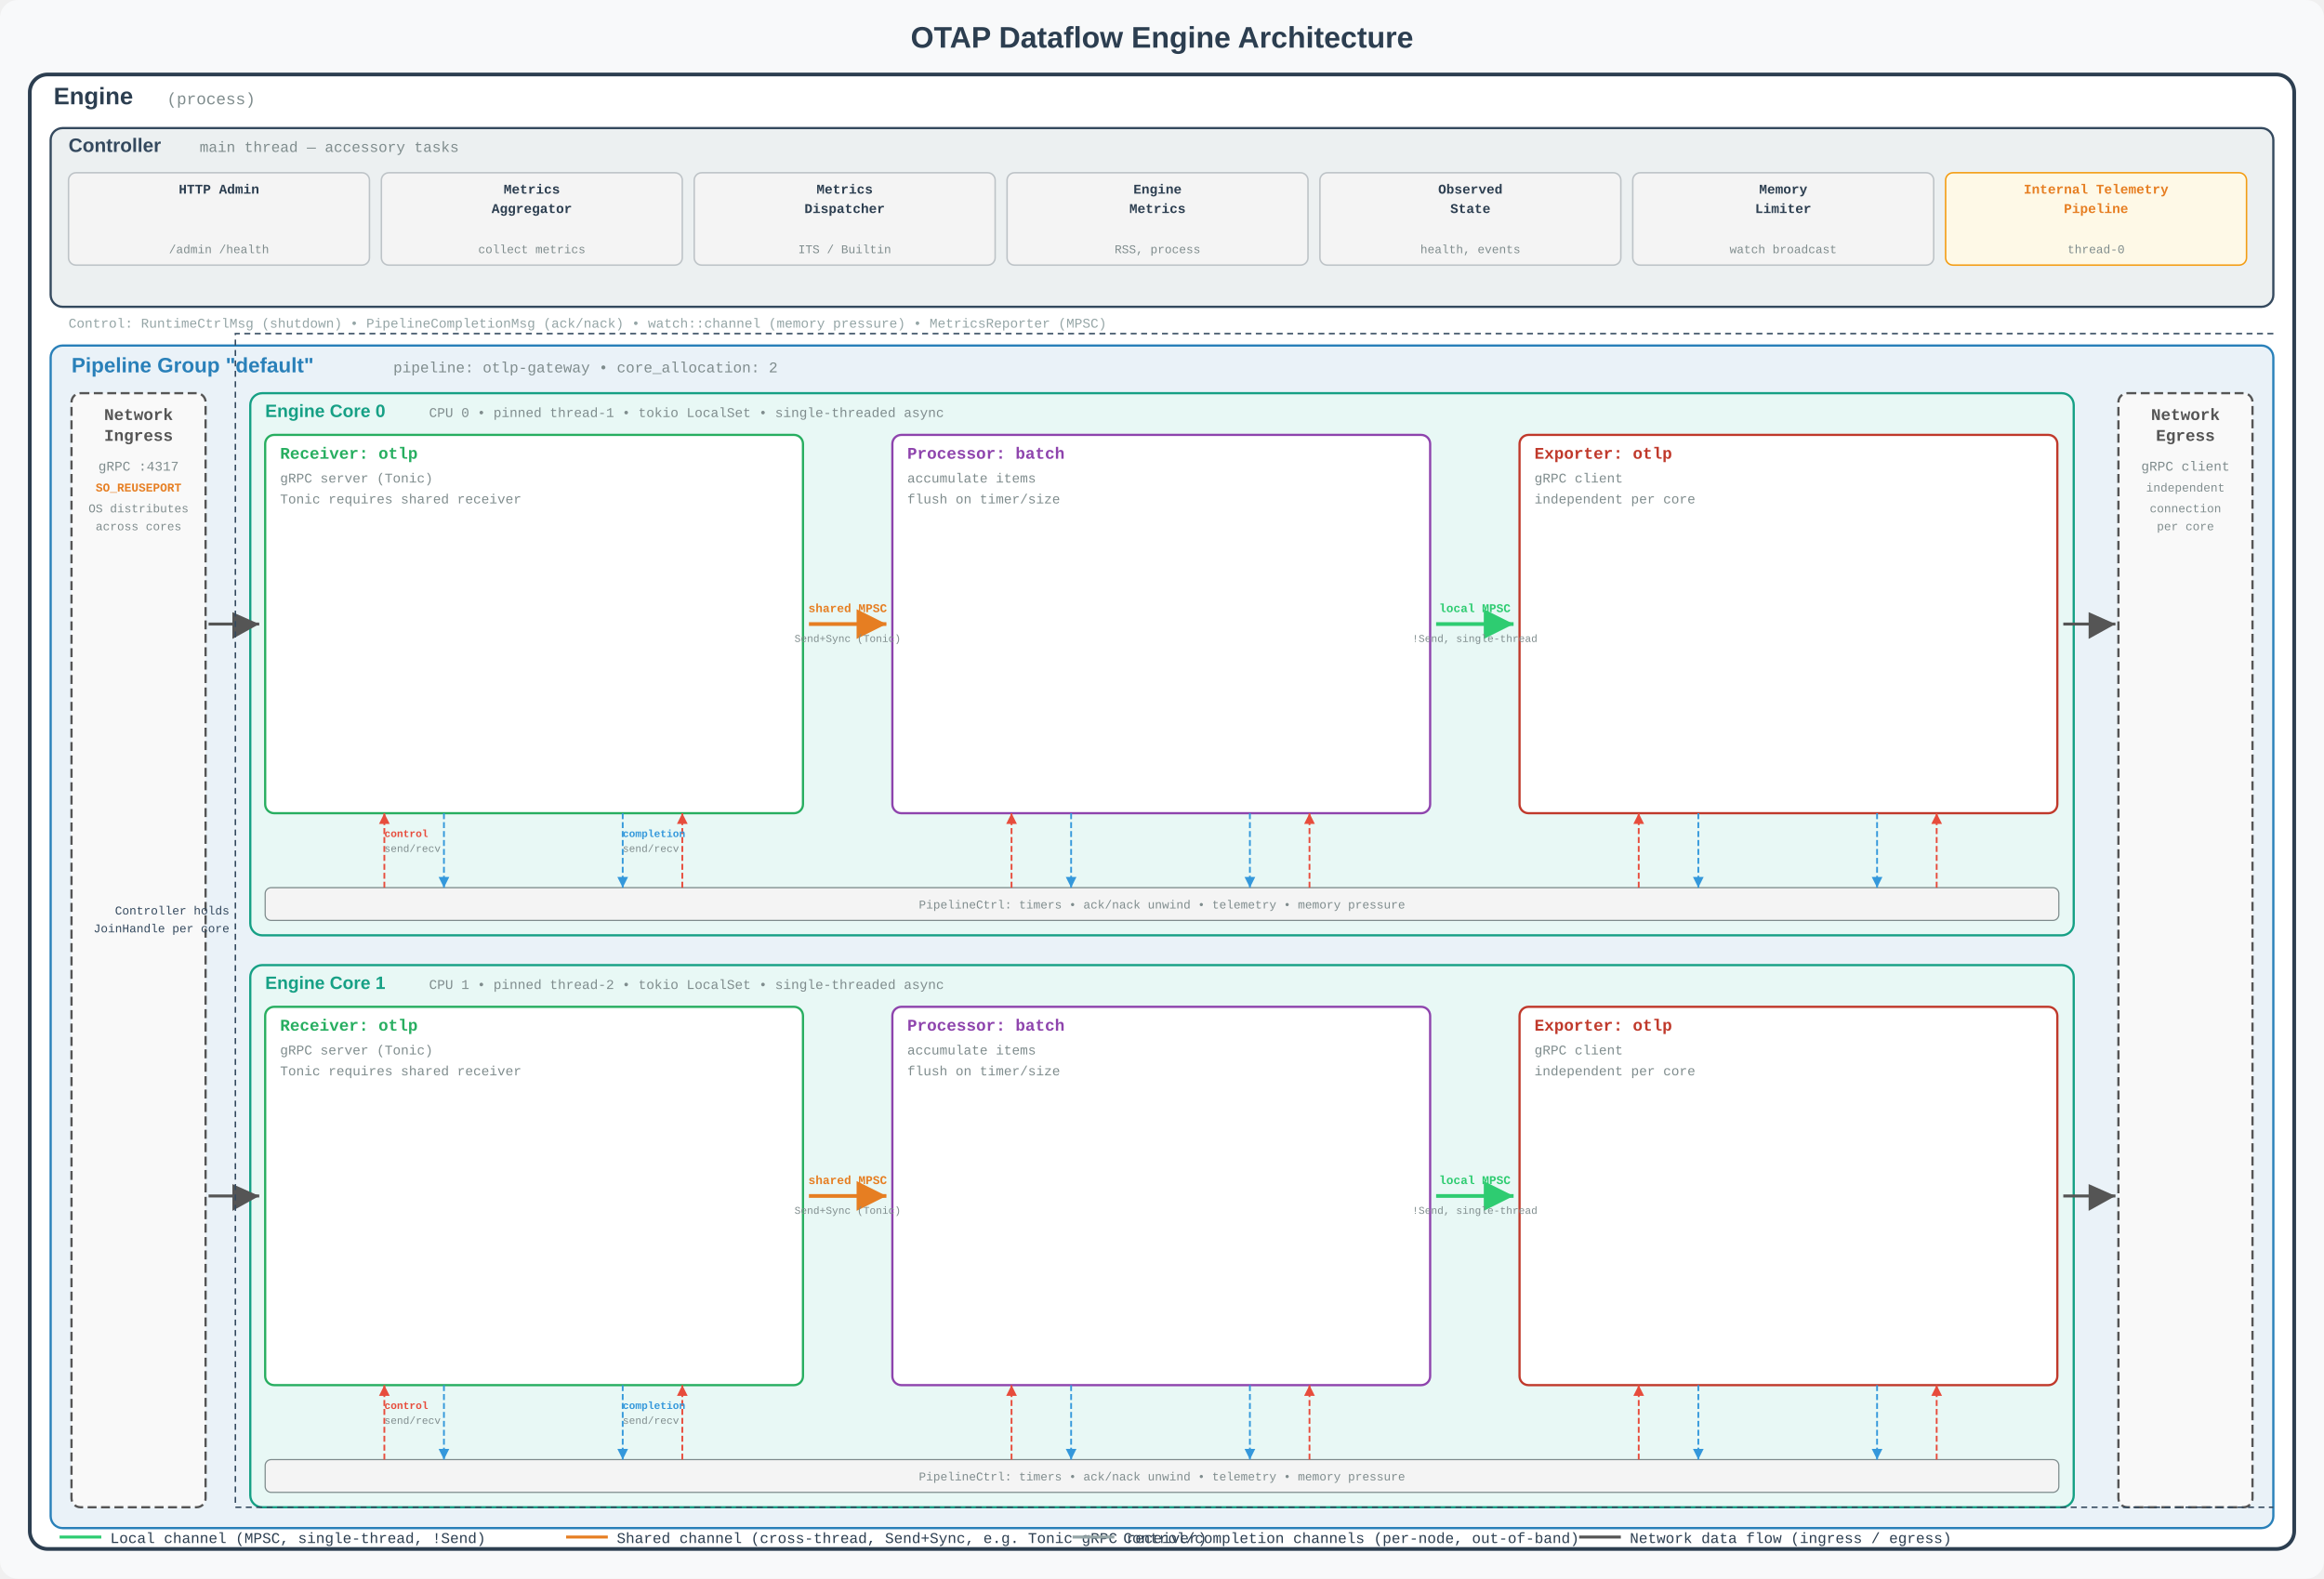
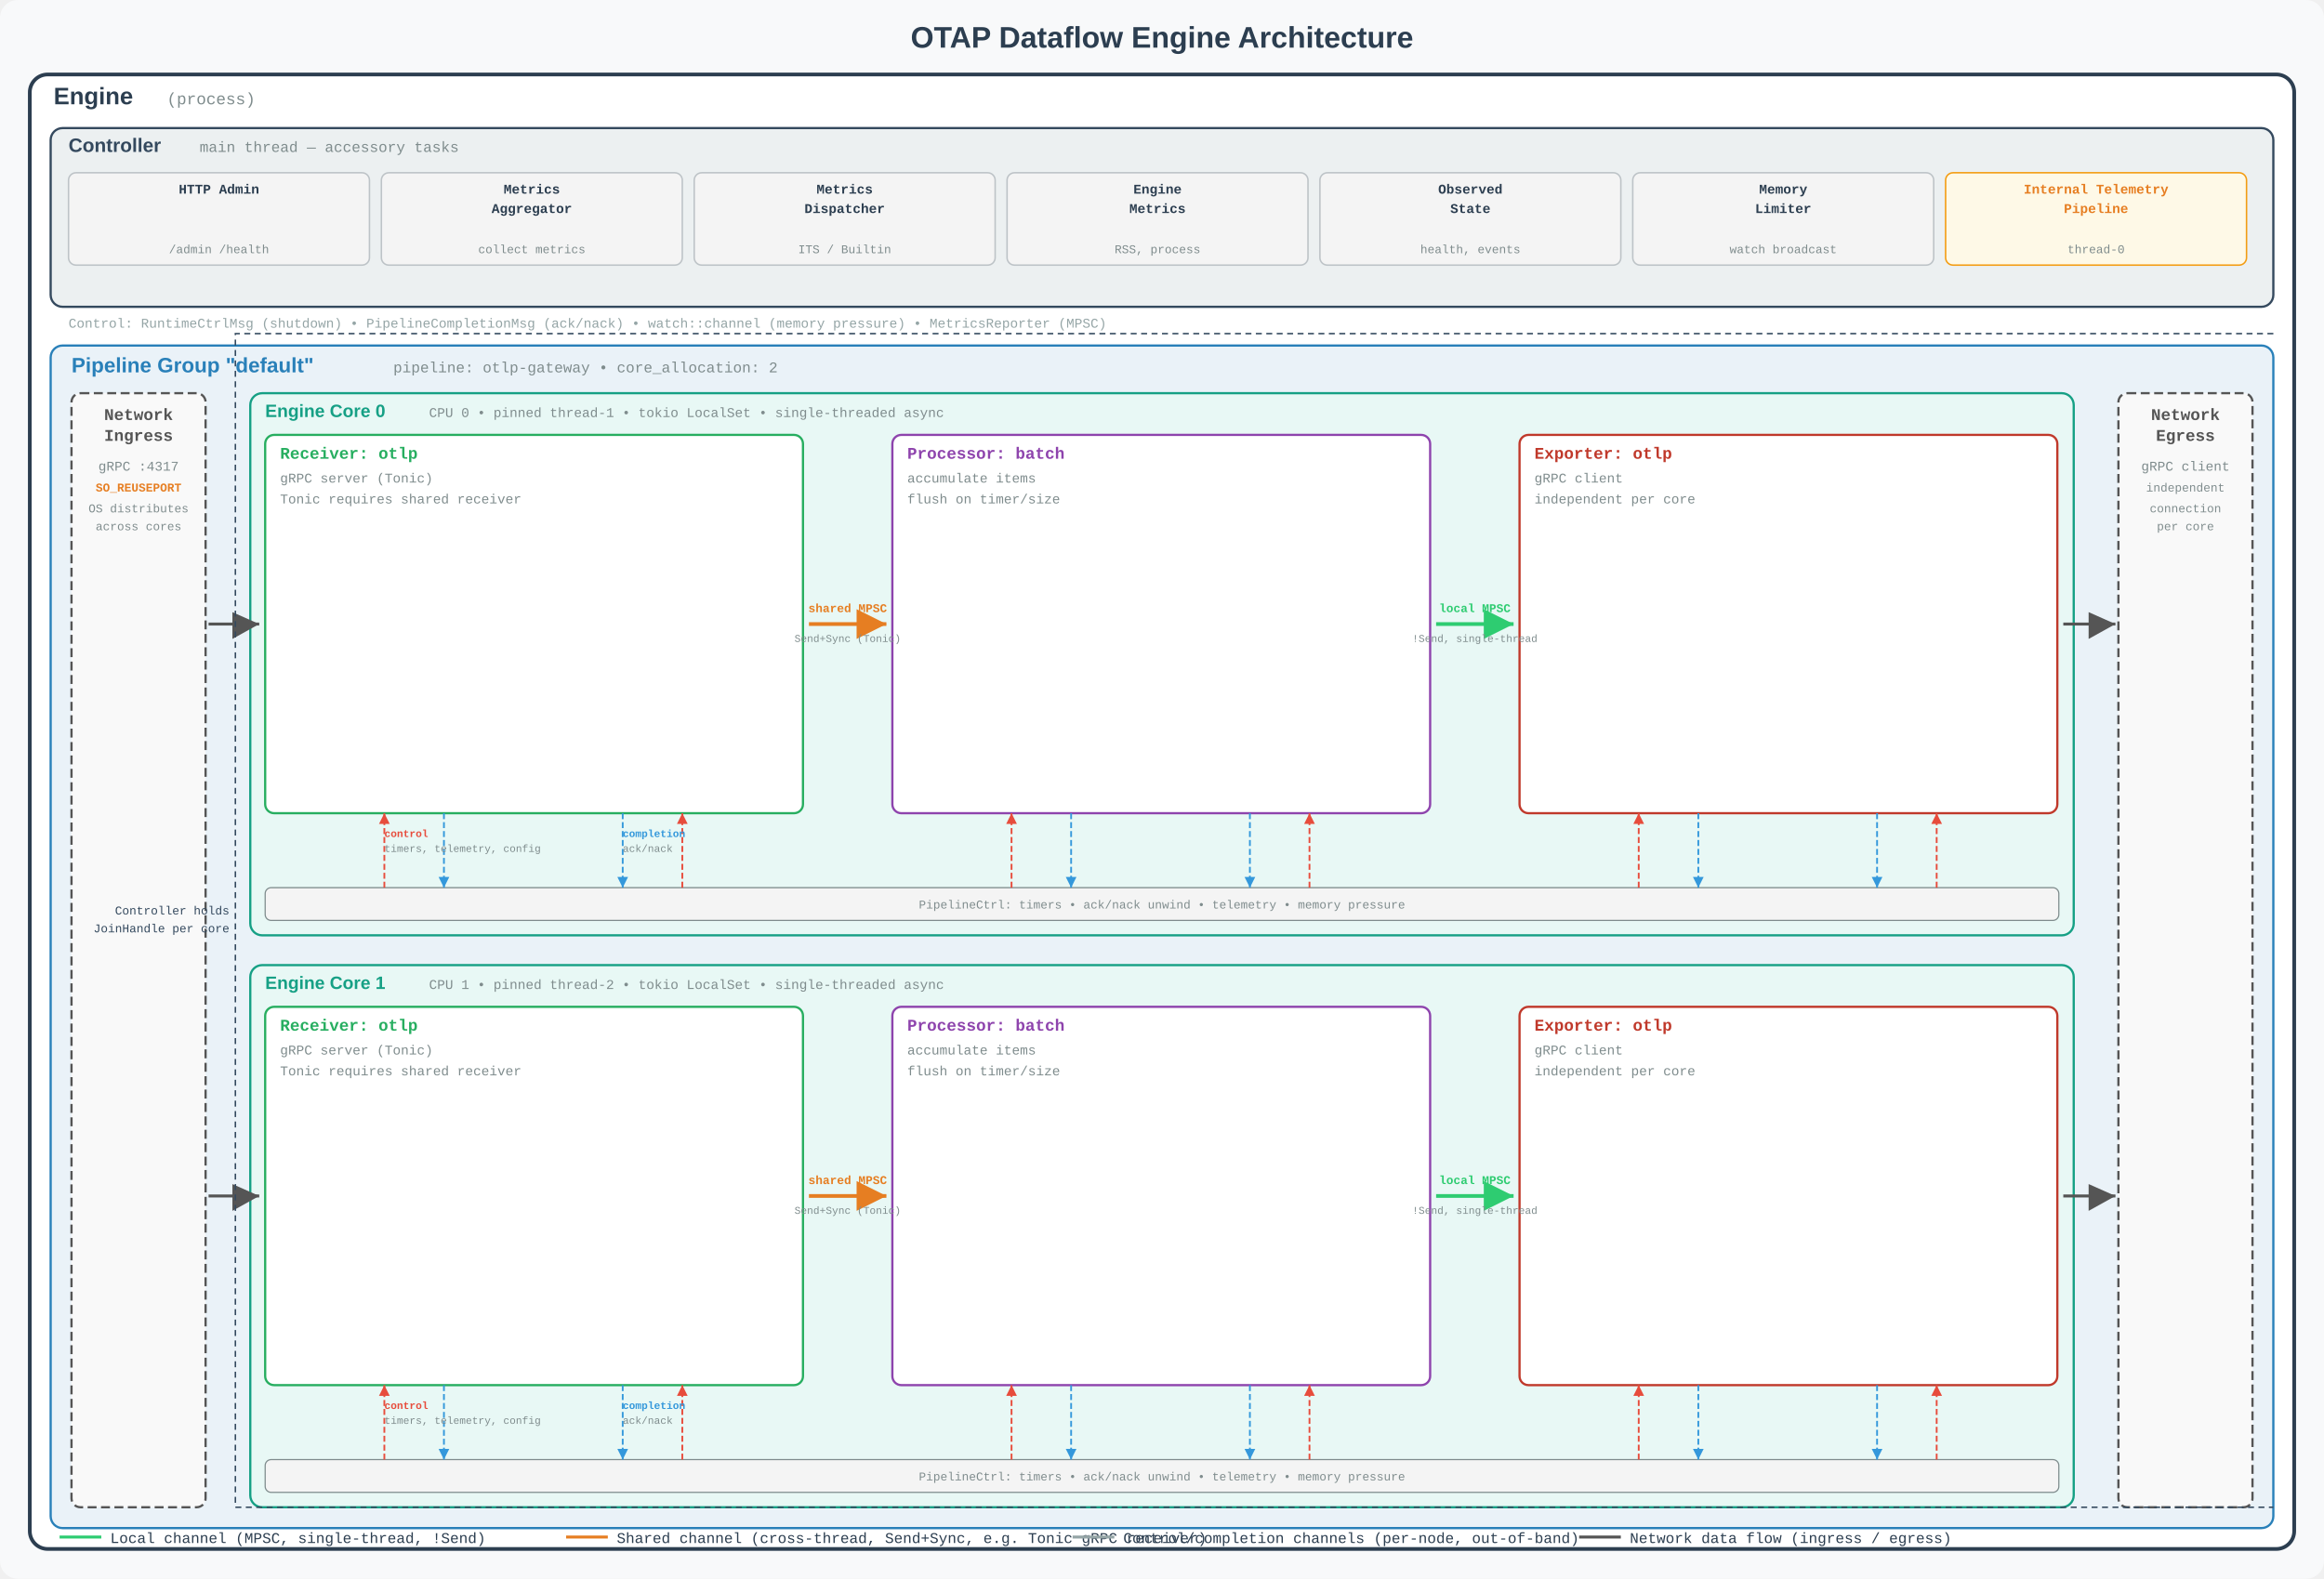
<svg xmlns="http://www.w3.org/2000/svg" viewBox="0 0 1560 1060" width="1560" height="1060">
  <defs>
    <marker id="al" markerWidth="8" markerHeight="8" refX="8" refY="4" orient="auto">
      <polygon points="0 0, 8 4, 0 8" fill="#2ecc71" />
    </marker>
    <marker id="as" markerWidth="8" markerHeight="8" refX="8" refY="4" orient="auto">
      <polygon points="0 0, 8 4, 0 8" fill="#e67e22" />
    </marker>
    <marker id="ac" markerWidth="6" markerHeight="6" refX="6" refY="3" orient="auto">
      <polygon points="0 0, 6 3, 0 6" fill="#95a5a6" />
    </marker>
    <marker id="at" markerWidth="8" markerHeight="8" refX="8" refY="4" orient="auto">
      <polygon points="0 0, 8 4, 0 8" fill="#3498db" />
    </marker>
    <marker id="an" markerWidth="9" markerHeight="9" refX="9" refY="4" orient="auto">
      <polygon points="0 0, 9 4, 0 9" fill="#555555" />
    </marker>
    <marker id="acd" markerWidth="6" markerHeight="6" refX="6" refY="3" orient="auto">
      <polygon points="0 0, 6 3, 0 6" fill="#e74c3c" />
    </marker>
    <marker id="acu" markerWidth="6" markerHeight="6" refX="6" refY="3" orient="auto">
      <polygon points="0 0, 6 3, 0 6" fill="#3498db" />
    </marker>
  </defs>
  <rect width="1560" height="1060" fill="#f8f9fa" rx="12" />
  <text x="780" y="32" font-family="'Segoe UI', 'Helvetica Neue', Arial, sans-serif" font-size="20" fill="#2c3e50" font-weight="bold" text-anchor="middle">OTAP Dataflow Engine Architecture</text>
  <rect x="20" y="50" width="1520" height="990" rx="12" fill="#ffffff" stroke="#2c3e50" stroke-width="2.5" />
  <text x="36" y="70" font-family="'Segoe UI', 'Helvetica Neue', Arial, sans-serif" font-size="16" fill="#2c3e50" font-weight="bold" text-anchor="start">Engine</text>
  <text x="112" y="70" font-family="Consolas, 'Courier New', monospace" font-size="11" fill="#7f8c8d" font-weight="normal" text-anchor="start">(process)</text>
  <rect x="34" y="86" width="1492" height="120" rx="8" fill="#ecf0f1" stroke="#34495e" stroke-width="1.5" />
  <text x="46" y="102" font-family="'Segoe UI', 'Helvetica Neue', Arial, sans-serif" font-size="13" fill="#34495e" font-weight="bold" text-anchor="start">Controller</text>
  <text x="134" y="102" font-family="Consolas, 'Courier New', monospace" font-size="10" fill="#7f8c8d" font-weight="normal" text-anchor="start">main thread — accessory tasks</text>
  <rect x="46" y="116" width="202" height="62" rx="5" fill="#f4f4f4" stroke="#bdc3c7" stroke-width="1" />
  <text x="147" y="130" font-family="Consolas, 'Courier New', monospace" font-size="9" fill="#2c3e50" font-weight="bold" text-anchor="middle">HTTP Admin</text>
  <text x="147" y="170" font-family="Consolas, 'Courier New', monospace" font-size="8" fill="#7f8c8d" font-weight="normal" text-anchor="middle">/admin /health</text>
  <rect x="256" y="116" width="202" height="62" rx="5" fill="#f4f4f4" stroke="#bdc3c7" stroke-width="1" />
  <text x="357" y="130" font-family="Consolas, 'Courier New', monospace" font-size="9" fill="#2c3e50" font-weight="bold" text-anchor="middle">Metrics</text>
  <text x="357" y="143" font-family="Consolas, 'Courier New', monospace" font-size="9" fill="#2c3e50" font-weight="bold" text-anchor="middle">Aggregator</text>
  <text x="357" y="170" font-family="Consolas, 'Courier New', monospace" font-size="8" fill="#7f8c8d" font-weight="normal" text-anchor="middle">collect metrics</text>
  <rect x="466" y="116" width="202" height="62" rx="5" fill="#f4f4f4" stroke="#bdc3c7" stroke-width="1" />
  <text x="567" y="130" font-family="Consolas, 'Courier New', monospace" font-size="9" fill="#2c3e50" font-weight="bold" text-anchor="middle">Metrics</text>
  <text x="567" y="143" font-family="Consolas, 'Courier New', monospace" font-size="9" fill="#2c3e50" font-weight="bold" text-anchor="middle">Dispatcher</text>
  <text x="567" y="170" font-family="Consolas, 'Courier New', monospace" font-size="8" fill="#7f8c8d" font-weight="normal" text-anchor="middle">ITS / Builtin</text>
  <rect x="676" y="116" width="202" height="62" rx="5" fill="#f4f4f4" stroke="#bdc3c7" stroke-width="1" />
  <text x="777" y="130" font-family="Consolas, 'Courier New', monospace" font-size="9" fill="#2c3e50" font-weight="bold" text-anchor="middle">Engine</text>
  <text x="777" y="143" font-family="Consolas, 'Courier New', monospace" font-size="9" fill="#2c3e50" font-weight="bold" text-anchor="middle">Metrics</text>
  <text x="777" y="170" font-family="Consolas, 'Courier New', monospace" font-size="8" fill="#7f8c8d" font-weight="normal" text-anchor="middle">RSS, process</text>
  <rect x="886" y="116" width="202" height="62" rx="5" fill="#f4f4f4" stroke="#bdc3c7" stroke-width="1" />
  <text x="987" y="130" font-family="Consolas, 'Courier New', monospace" font-size="9" fill="#2c3e50" font-weight="bold" text-anchor="middle">Observed</text>
  <text x="987" y="143" font-family="Consolas, 'Courier New', monospace" font-size="9" fill="#2c3e50" font-weight="bold" text-anchor="middle">State</text>
  <text x="987" y="170" font-family="Consolas, 'Courier New', monospace" font-size="8" fill="#7f8c8d" font-weight="normal" text-anchor="middle">health, events</text>
  <rect x="1096" y="116" width="202" height="62" rx="5" fill="#f4f4f4" stroke="#bdc3c7" stroke-width="1" />
  <text x="1197" y="130" font-family="Consolas, 'Courier New', monospace" font-size="9" fill="#2c3e50" font-weight="bold" text-anchor="middle">Memory</text>
  <text x="1197" y="143" font-family="Consolas, 'Courier New', monospace" font-size="9" fill="#2c3e50" font-weight="bold" text-anchor="middle">Limiter</text>
  <text x="1197" y="170" font-family="Consolas, 'Courier New', monospace" font-size="8" fill="#7f8c8d" font-weight="normal" text-anchor="middle">watch broadcast</text>
  <rect x="1306" y="116" width="202" height="62" rx="5" fill="#fef9e7" stroke="#f39c12" stroke-width="1" />
  <text x="1407" y="130" font-family="Consolas, 'Courier New', monospace" font-size="9" fill="#e67e22" font-weight="bold" text-anchor="middle">Internal Telemetry</text>
  <text x="1407" y="143" font-family="Consolas, 'Courier New', monospace" font-size="9" fill="#e67e22" font-weight="bold" text-anchor="middle">Pipeline</text>
  <text x="1407" y="170" font-family="Consolas, 'Courier New', monospace" font-size="8" fill="#7f8c8d" font-weight="normal" text-anchor="middle">thread-0</text>
  <text x="46" y="220" font-family="Consolas, 'Courier New', monospace" font-size="9" fill="#95a5a6" font-weight="normal" text-anchor="start">Control: RuntimeCtrlMsg (shutdown)  •  PipelineCompletionMsg (ack/nack)  •  watch::channel (memory pressure)  •  MetricsReporter (MPSC)</text>
  <rect x="34" y="232" width="1492" height="794" rx="8" fill="#eaf2f8" stroke="#2980b9" stroke-width="1.5" />
  <text x="48" y="250" font-family="'Segoe UI', 'Helvetica Neue', Arial, sans-serif" font-size="14" fill="#2980b9" font-weight="bold" text-anchor="start">Pipeline Group "default"</text>
  <text x="264" y="250" font-family="Consolas, 'Courier New', monospace" font-size="10" fill="#7f8c8d" font-weight="normal" text-anchor="start">pipeline: otlp-gateway  •  core_allocation: 2</text>
  <rect x="48" y="264" width="90" height="748" rx="6" fill="#f9f9f9" stroke="#555555" stroke-width="1.5" stroke-dasharray="6,3" />
  <text x="93" y="282" font-family="Consolas, 'Courier New', monospace" font-size="11" fill="#555555" font-weight="bold" text-anchor="middle">Network</text>
  <text x="93" y="296" font-family="Consolas, 'Courier New', monospace" font-size="11" fill="#555555" font-weight="bold" text-anchor="middle">Ingress</text>
  <text x="93" y="316" font-family="Consolas, 'Courier New', monospace" font-size="9" fill="#7f8c8d" font-weight="normal" text-anchor="middle">gRPC :4317</text>
  <text x="93" y="330" font-family="Consolas, 'Courier New', monospace" font-size="8" fill="#e67e22" font-weight="bold" text-anchor="middle">SO_REUSEPORT</text>
  <text x="93" y="344" font-family="Consolas, 'Courier New', monospace" font-size="8" fill="#7f8c8d" font-weight="normal" text-anchor="middle">OS distributes</text>
  <text x="93" y="356" font-family="Consolas, 'Courier New', monospace" font-size="8" fill="#7f8c8d" font-weight="normal" text-anchor="middle">across cores</text>
  <rect x="1422" y="264" width="90" height="748" rx="6" fill="#f9f9f9" stroke="#555555" stroke-width="1.5" stroke-dasharray="6,3" />
  <text x="1467" y="282" font-family="Consolas, 'Courier New', monospace" font-size="11" fill="#555555" font-weight="bold" text-anchor="middle">Network</text>
  <text x="1467" y="296" font-family="Consolas, 'Courier New', monospace" font-size="11" fill="#555555" font-weight="bold" text-anchor="middle">Egress</text>
  <text x="1467" y="316" font-family="Consolas, 'Courier New', monospace" font-size="9" fill="#7f8c8d" font-weight="normal" text-anchor="middle">gRPC client</text>
  <text x="1467" y="330" font-family="Consolas, 'Courier New', monospace" font-size="8" fill="#7f8c8d" font-weight="normal" text-anchor="middle">independent</text>
  <text x="1467" y="344" font-family="Consolas, 'Courier New', monospace" font-size="8" fill="#7f8c8d" font-weight="normal" text-anchor="middle">connection</text>
  <text x="1467" y="356" font-family="Consolas, 'Courier New', monospace" font-size="8" fill="#7f8c8d" font-weight="normal" text-anchor="middle">per core</text>
  <rect x="168" y="264" width="1224" height="364" rx="8" fill="#e8f8f5" stroke="#16a085" stroke-width="1.5" />
  <text x="178" y="280" font-family="'Segoe UI', 'Helvetica Neue', Arial, sans-serif" font-size="12" fill="#16a085" font-weight="bold" text-anchor="start">Engine Core 0</text>
  <text x="288" y="280" font-family="Consolas, 'Courier New', monospace" font-size="9" fill="#7f8c8d" font-weight="normal" text-anchor="start">CPU 0  •  pinned thread-1  •  tokio LocalSet  •  single-threaded async</text>
  <rect x="178" y="292" width="361" height="254" rx="6" fill="#ffffff" stroke="#27ae60" stroke-width="1.5" />
  <text x="188" y="308" font-family="Consolas, 'Courier New', monospace" font-size="11" fill="#27ae60" font-weight="bold" text-anchor="start">Receiver: otlp</text>
  <text x="188" y="324" font-family="Consolas, 'Courier New', monospace" font-size="9" fill="#7f8c8d" font-weight="normal" text-anchor="start">gRPC server (Tonic)</text>
  <text x="188" y="338" font-family="Consolas, 'Courier New', monospace" font-size="9" fill="#7f8c8d" font-weight="normal" text-anchor="start">Tonic requires shared receiver</text>
  <rect x="599" y="292" width="361" height="254" rx="6" fill="#ffffff" stroke="#8e44ad" stroke-width="1.5" />
  <text x="609" y="308" font-family="Consolas, 'Courier New', monospace" font-size="11" fill="#8e44ad" font-weight="bold" text-anchor="start">Processor: batch</text>
  <text x="609" y="324" font-family="Consolas, 'Courier New', monospace" font-size="9" fill="#7f8c8d" font-weight="normal" text-anchor="start">accumulate items</text>
  <text x="609" y="338" font-family="Consolas, 'Courier New', monospace" font-size="9" fill="#7f8c8d" font-weight="normal" text-anchor="start">flush on timer/size</text>
  <rect x="1020" y="292" width="361" height="254" rx="6" fill="#ffffff" stroke="#c0392b" stroke-width="1.5" />
  <text x="1030" y="308" font-family="Consolas, 'Courier New', monospace" font-size="11" fill="#c0392b" font-weight="bold" text-anchor="start">Exporter: otlp</text>
  <text x="1030" y="324" font-family="Consolas, 'Courier New', monospace" font-size="9" fill="#7f8c8d" font-weight="normal" text-anchor="start">gRPC client</text>
  <text x="1030" y="338" font-family="Consolas, 'Courier New', monospace" font-size="9" fill="#7f8c8d" font-weight="normal" text-anchor="start">independent per core</text>
  <line x1="543" y1="419" x2="595" y2="419" stroke="#e67e22" stroke-width="2.5" marker-end="url(#as)" />
  <text x="569" y="411" font-family="Consolas, 'Courier New', monospace" font-size="8" fill="#e67e22" font-weight="bold" text-anchor="middle">shared MPSC</text>
  <text x="569" y="431" font-family="Consolas, 'Courier New', monospace" font-size="7" fill="#7f8c8d" font-weight="normal" text-anchor="middle">Send+Sync (Tonic)</text>
  <line x1="964" y1="419" x2="1016" y2="419" stroke="#2ecc71" stroke-width="2.5" marker-end="url(#al)" />
  <text x="990" y="411" font-family="Consolas, 'Courier New', monospace" font-size="8" fill="#2ecc71" font-weight="bold" text-anchor="middle">local MPSC</text>
  <text x="990" y="431" font-family="Consolas, 'Courier New', monospace" font-size="7" fill="#7f8c8d" font-weight="normal" text-anchor="middle">!Send, single-thread</text>
  <rect x="178" y="596" width="1204" height="22" rx="4" fill="#f4f4f4" stroke="#7f8c8d" stroke-width="0.8" />
  <text x="780" y="610" font-family="Consolas, 'Courier New', monospace" font-size="8" fill="#7f8c8d" font-weight="normal" text-anchor="middle">PipelineCtrl: timers  •  ack/nack unwind  •  telemetry  •  memory pressure</text>
  <line x1="258" y1="596" x2="258" y2="546" stroke="#e74c3c" stroke-width="1.2" stroke-dasharray="4,2" marker-end="url(#acd)" />
  <line x1="298" y1="546" x2="298" y2="596" stroke="#3498db" stroke-width="1.2" stroke-dasharray="4,2" marker-end="url(#acu)" />
  <line x1="418" y1="546" x2="418" y2="596" stroke="#3498db" stroke-width="1.2" stroke-dasharray="4,2" marker-end="url(#acu)" />
  <line x1="458" y1="596" x2="458" y2="546" stroke="#e74c3c" stroke-width="1.2" stroke-dasharray="4,2" marker-end="url(#acd)" />
  <line x1="679" y1="596" x2="679" y2="546" stroke="#e74c3c" stroke-width="1.2" stroke-dasharray="4,2" marker-end="url(#acd)" />
  <line x1="719" y1="546" x2="719" y2="596" stroke="#3498db" stroke-width="1.2" stroke-dasharray="4,2" marker-end="url(#acu)" />
  <line x1="839" y1="546" x2="839" y2="596" stroke="#3498db" stroke-width="1.2" stroke-dasharray="4,2" marker-end="url(#acu)" />
  <line x1="879" y1="596" x2="879" y2="546" stroke="#e74c3c" stroke-width="1.2" stroke-dasharray="4,2" marker-end="url(#acd)" />
  <line x1="1100" y1="596" x2="1100" y2="546" stroke="#e74c3c" stroke-width="1.2" stroke-dasharray="4,2" marker-end="url(#acd)" />
  <line x1="1140" y1="546" x2="1140" y2="596" stroke="#3498db" stroke-width="1.2" stroke-dasharray="4,2" marker-end="url(#acu)" />
  <line x1="1260" y1="546" x2="1260" y2="596" stroke="#3498db" stroke-width="1.2" stroke-dasharray="4,2" marker-end="url(#acu)" />
  <line x1="1300" y1="596" x2="1300" y2="546" stroke="#e74c3c" stroke-width="1.2" stroke-dasharray="4,2" marker-end="url(#acd)" />
  <text x="258" y="562" font-family="Consolas, 'Courier New', monospace" font-size="7" fill="#e74c3c" font-weight="bold" text-anchor="start">control</text>
-   <text x="258" y="572" font-family="Consolas, 'Courier New', monospace" font-size="7" fill="#7f8c8d" font-weight="normal" text-anchor="start">send/recv</text>
+   <text x="258" y="572" font-family="Consolas, 'Courier New', monospace" font-size="7" fill="#7f8c8d" font-weight="normal" text-anchor="start">timers, telemetry, config</text>
  <text x="418" y="562" font-family="Consolas, 'Courier New', monospace" font-size="7" fill="#3498db" font-weight="bold" text-anchor="start">completion</text>
-   <text x="418" y="572" font-family="Consolas, 'Courier New', monospace" font-size="7" fill="#7f8c8d" font-weight="normal" text-anchor="start">send/recv</text>
+   <text x="418" y="572" font-family="Consolas, 'Courier New', monospace" font-size="7" fill="#7f8c8d" font-weight="normal" text-anchor="start">ack/nack</text>
  <line x1="140" y1="419" x2="174" y2="419" stroke="#555555" stroke-width="2" marker-end="url(#an)" />
  <line x1="1385" y1="419" x2="1420" y2="419" stroke="#555555" stroke-width="2" marker-end="url(#an)" />
  <rect x="168" y="648" width="1224" height="364" rx="8" fill="#e8f8f5" stroke="#16a085" stroke-width="1.5" />
  <text x="178" y="664" font-family="'Segoe UI', 'Helvetica Neue', Arial, sans-serif" font-size="12" fill="#16a085" font-weight="bold" text-anchor="start">Engine Core 1</text>
  <text x="288" y="664" font-family="Consolas, 'Courier New', monospace" font-size="9" fill="#7f8c8d" font-weight="normal" text-anchor="start">CPU 1  •  pinned thread-2  •  tokio LocalSet  •  single-threaded async</text>
  <rect x="178" y="676" width="361" height="254" rx="6" fill="#ffffff" stroke="#27ae60" stroke-width="1.5" />
  <text x="188" y="692" font-family="Consolas, 'Courier New', monospace" font-size="11" fill="#27ae60" font-weight="bold" text-anchor="start">Receiver: otlp</text>
  <text x="188" y="708" font-family="Consolas, 'Courier New', monospace" font-size="9" fill="#7f8c8d" font-weight="normal" text-anchor="start">gRPC server (Tonic)</text>
  <text x="188" y="722" font-family="Consolas, 'Courier New', monospace" font-size="9" fill="#7f8c8d" font-weight="normal" text-anchor="start">Tonic requires shared receiver</text>
  <rect x="599" y="676" width="361" height="254" rx="6" fill="#ffffff" stroke="#8e44ad" stroke-width="1.5" />
  <text x="609" y="692" font-family="Consolas, 'Courier New', monospace" font-size="11" fill="#8e44ad" font-weight="bold" text-anchor="start">Processor: batch</text>
  <text x="609" y="708" font-family="Consolas, 'Courier New', monospace" font-size="9" fill="#7f8c8d" font-weight="normal" text-anchor="start">accumulate items</text>
  <text x="609" y="722" font-family="Consolas, 'Courier New', monospace" font-size="9" fill="#7f8c8d" font-weight="normal" text-anchor="start">flush on timer/size</text>
  <rect x="1020" y="676" width="361" height="254" rx="6" fill="#ffffff" stroke="#c0392b" stroke-width="1.5" />
  <text x="1030" y="692" font-family="Consolas, 'Courier New', monospace" font-size="11" fill="#c0392b" font-weight="bold" text-anchor="start">Exporter: otlp</text>
  <text x="1030" y="708" font-family="Consolas, 'Courier New', monospace" font-size="9" fill="#7f8c8d" font-weight="normal" text-anchor="start">gRPC client</text>
  <text x="1030" y="722" font-family="Consolas, 'Courier New', monospace" font-size="9" fill="#7f8c8d" font-weight="normal" text-anchor="start">independent per core</text>
  <line x1="543" y1="803" x2="595" y2="803" stroke="#e67e22" stroke-width="2.5" marker-end="url(#as)" />
  <text x="569" y="795" font-family="Consolas, 'Courier New', monospace" font-size="8" fill="#e67e22" font-weight="bold" text-anchor="middle">shared MPSC</text>
  <text x="569" y="815" font-family="Consolas, 'Courier New', monospace" font-size="7" fill="#7f8c8d" font-weight="normal" text-anchor="middle">Send+Sync (Tonic)</text>
  <line x1="964" y1="803" x2="1016" y2="803" stroke="#2ecc71" stroke-width="2.5" marker-end="url(#al)" />
  <text x="990" y="795" font-family="Consolas, 'Courier New', monospace" font-size="8" fill="#2ecc71" font-weight="bold" text-anchor="middle">local MPSC</text>
  <text x="990" y="815" font-family="Consolas, 'Courier New', monospace" font-size="7" fill="#7f8c8d" font-weight="normal" text-anchor="middle">!Send, single-thread</text>
  <rect x="178" y="980" width="1204" height="22" rx="4" fill="#f4f4f4" stroke="#7f8c8d" stroke-width="0.8" />
  <text x="780" y="994" font-family="Consolas, 'Courier New', monospace" font-size="8" fill="#7f8c8d" font-weight="normal" text-anchor="middle">PipelineCtrl: timers  •  ack/nack unwind  •  telemetry  •  memory pressure</text>
  <line x1="258" y1="980" x2="258" y2="930" stroke="#e74c3c" stroke-width="1.2" stroke-dasharray="4,2" marker-end="url(#acd)" />
  <line x1="298" y1="930" x2="298" y2="980" stroke="#3498db" stroke-width="1.2" stroke-dasharray="4,2" marker-end="url(#acu)" />
  <line x1="418" y1="930" x2="418" y2="980" stroke="#3498db" stroke-width="1.2" stroke-dasharray="4,2" marker-end="url(#acu)" />
  <line x1="458" y1="980" x2="458" y2="930" stroke="#e74c3c" stroke-width="1.2" stroke-dasharray="4,2" marker-end="url(#acd)" />
  <line x1="679" y1="980" x2="679" y2="930" stroke="#e74c3c" stroke-width="1.2" stroke-dasharray="4,2" marker-end="url(#acd)" />
  <line x1="719" y1="930" x2="719" y2="980" stroke="#3498db" stroke-width="1.2" stroke-dasharray="4,2" marker-end="url(#acu)" />
  <line x1="839" y1="930" x2="839" y2="980" stroke="#3498db" stroke-width="1.2" stroke-dasharray="4,2" marker-end="url(#acu)" />
  <line x1="879" y1="980" x2="879" y2="930" stroke="#e74c3c" stroke-width="1.2" stroke-dasharray="4,2" marker-end="url(#acd)" />
  <line x1="1100" y1="980" x2="1100" y2="930" stroke="#e74c3c" stroke-width="1.2" stroke-dasharray="4,2" marker-end="url(#acd)" />
  <line x1="1140" y1="930" x2="1140" y2="980" stroke="#3498db" stroke-width="1.2" stroke-dasharray="4,2" marker-end="url(#acu)" />
  <line x1="1260" y1="930" x2="1260" y2="980" stroke="#3498db" stroke-width="1.2" stroke-dasharray="4,2" marker-end="url(#acu)" />
  <line x1="1300" y1="980" x2="1300" y2="930" stroke="#e74c3c" stroke-width="1.2" stroke-dasharray="4,2" marker-end="url(#acd)" />
  <text x="258" y="946" font-family="Consolas, 'Courier New', monospace" font-size="7" fill="#e74c3c" font-weight="bold" text-anchor="start">control</text>
-   <text x="258" y="956" font-family="Consolas, 'Courier New', monospace" font-size="7" fill="#7f8c8d" font-weight="normal" text-anchor="start">send/recv</text>
+   <text x="258" y="956" font-family="Consolas, 'Courier New', monospace" font-size="7" fill="#7f8c8d" font-weight="normal" text-anchor="start">timers, telemetry, config</text>
  <text x="418" y="946" font-family="Consolas, 'Courier New', monospace" font-size="7" fill="#3498db" font-weight="bold" text-anchor="start">completion</text>
-   <text x="418" y="956" font-family="Consolas, 'Courier New', monospace" font-size="7" fill="#7f8c8d" font-weight="normal" text-anchor="start">send/recv</text>
+   <text x="418" y="956" font-family="Consolas, 'Courier New', monospace" font-size="7" fill="#7f8c8d" font-weight="normal" text-anchor="start">ack/nack</text>
  <line x1="140" y1="803" x2="174" y2="803" stroke="#555555" stroke-width="2" marker-end="url(#an)" />
  <line x1="1385" y1="803" x2="1420" y2="803" stroke="#555555" stroke-width="2" marker-end="url(#an)" />
  <path d="M 1526,224 L 158,224 L 158,1012 L 1526,1012" fill="none" stroke="#34495e" stroke-width="1" stroke-dasharray="4,3" />
  <text x="154" y="614" font-family="Consolas, 'Courier New', monospace" font-size="8" fill="#34495e" font-weight="normal" text-anchor="end">Controller holds</text>
  <text x="154" y="626" font-family="Consolas, 'Courier New', monospace" font-size="8" fill="#34495e" font-weight="normal" text-anchor="end">JoinHandle per core</text>
  <line x1="40" y1="1032" x2="68" y2="1032" stroke="#2ecc71" stroke-width="2" />
  <text x="74" y="1036" font-family="Consolas, 'Courier New', monospace" font-size="10" fill="#2c3e50" font-weight="normal" text-anchor="start">Local channel (MPSC, single-thread, !Send)</text>
  <line x1="380" y1="1032" x2="408" y2="1032" stroke="#e67e22" stroke-width="2" />
  <text x="414" y="1036" font-family="Consolas, 'Courier New', monospace" font-size="10" fill="#2c3e50" font-weight="normal" text-anchor="start">Shared channel (cross-thread, Send+Sync, e.g. Tonic gRPC receiver)</text>
  <line x1="720" y1="1032" x2="748" y2="1032" stroke="#95a5a6" stroke-width="2" />
  <text x="754" y="1036" font-family="Consolas, 'Courier New', monospace" font-size="10" fill="#2c3e50" font-weight="normal" text-anchor="start">Control/completion channels (per-node, out-of-band)</text>
  <line x1="1060" y1="1032" x2="1088" y2="1032" stroke="#555555" stroke-width="2" />
  <text x="1094" y="1036" font-family="Consolas, 'Courier New', monospace" font-size="10" fill="#2c3e50" font-weight="normal" text-anchor="start">Network data flow (ingress / egress)</text>
</svg>
